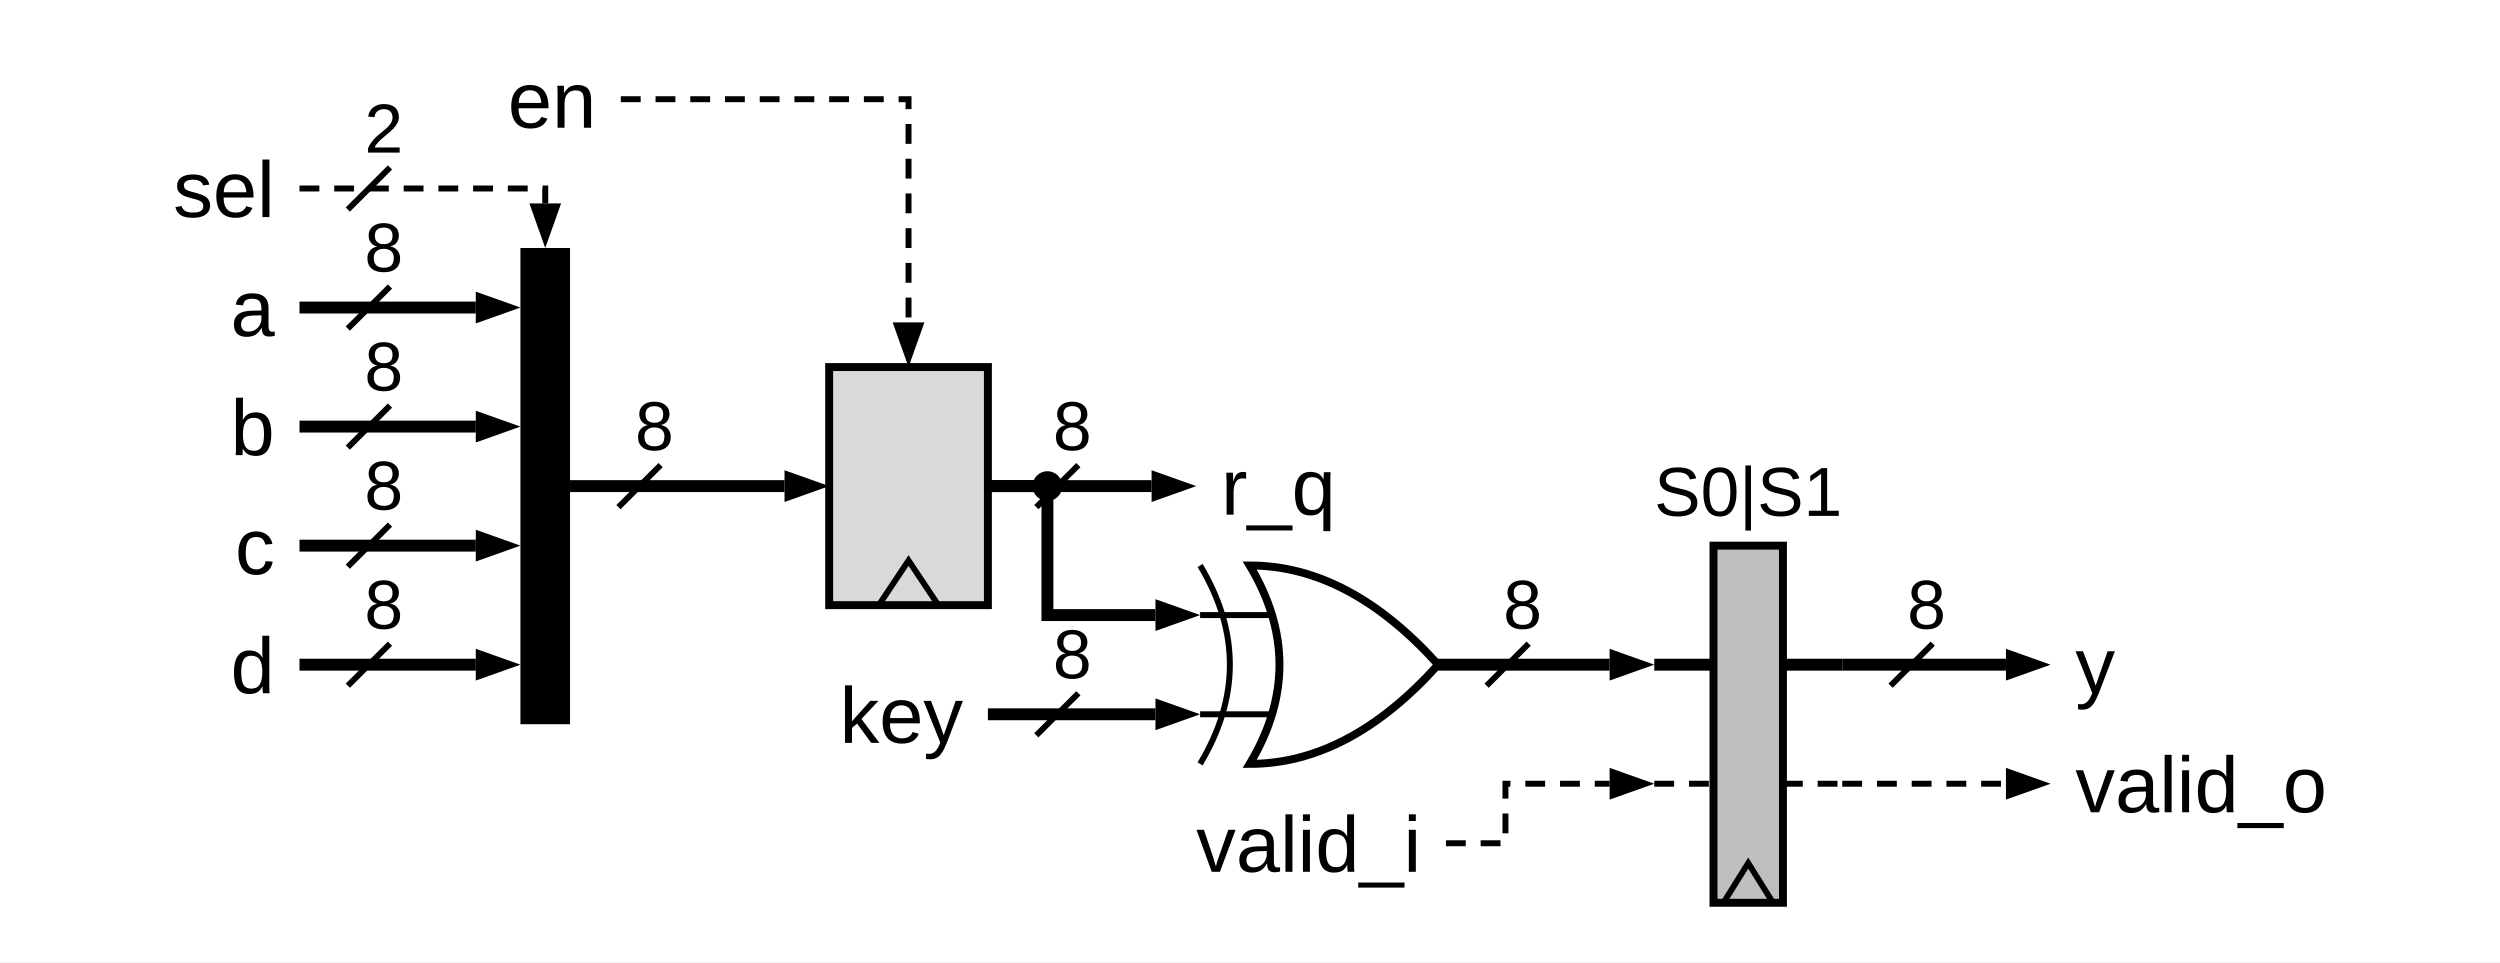
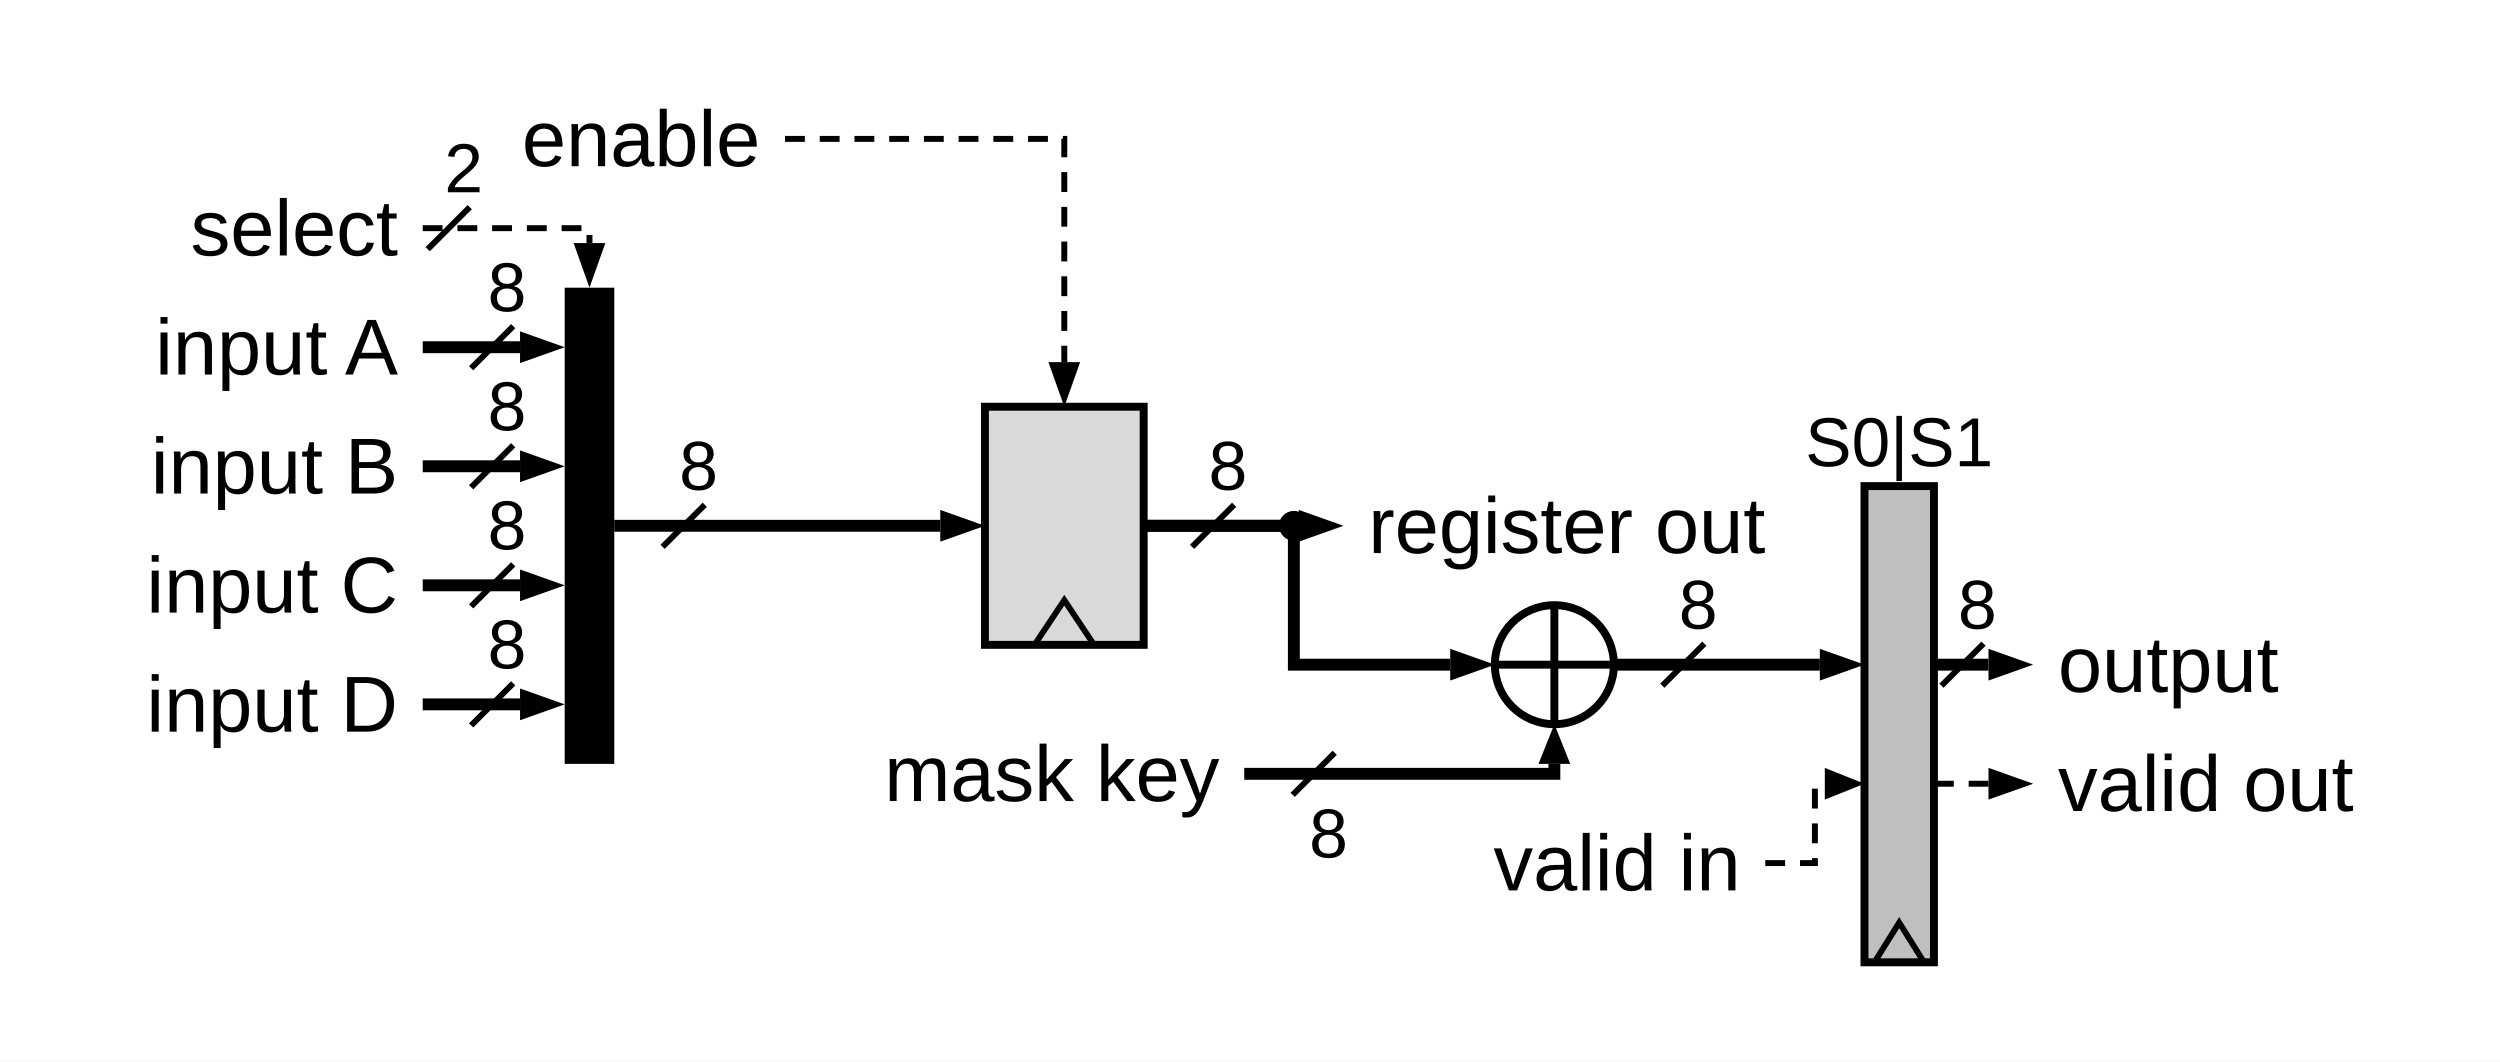
- <svg xmlns="http://www.w3.org/2000/svg" id="fig-theme-sample-1col" width="252pt" height="97pt" viewBox="0 0 252 97">
+ <svg xmlns="http://www.w3.org/2000/svg" id="fig-theme-sample-1col" width="252pt" height="107pt" viewBox="0 0 252 107">
  <g id="frame">
-     <rect x="0" y="0" width="252" height="97" fill="#FFFFFF" stroke="none" />
+     <rect x="0" y="0" width="252" height="107" fill="#FFFFFF" stroke="none" />
  </g>
  <g id="nets">
    <g id="nets-data">
      <g id="net-n_a">
-         <path id="net-n_a-seg0" d="M30.19 31 L47.96 31" fill="none" stroke="#000000" stroke-width="1.2" stroke-linecap="butt" stroke-linejoin="miter" />
-         <path id="net-n_a-arrow0" d="M52.46 31 L47.96 32.6 L47.96 29.4 Z" fill="#000000" stroke="none" />
-         <path id="net-n_a-slash" d="M35.06 33.12 L39.31 28.88" fill="none" stroke="#000000" stroke-width="0.6" />
-         <text id="net-n_a-width" x="36.74" y="27.38" font-family="Arial, Helvetica, sans-serif" font-size="7" fill="#000000">8</text>
+         <path id="net-n_a-seg0" d="M42.61 35 L52.42 35" fill="none" stroke="#000000" stroke-width="1.2" stroke-linecap="butt" stroke-linejoin="miter" />
+         <path id="net-n_a-arrow0" d="M52.42 36.6 L56.92 35 L52.42 33.4 Z" fill="#000000" stroke="none" />
+         <path id="net-n_a-slash" d="M47.49 37.12 L51.73 32.88" fill="none" stroke="#000000" stroke-width="0.6" />
+         <text id="net-n_a-width" x="49.16" y="31.38" font-family="Arial, Arial, Helvetica, Arimo, sans-serif" font-size="7" fill="#000000">8</text>
      </g>
      <g id="net-n_b">
-         <path id="net-n_b-seg0" d="M30.19 43 L47.96 43" fill="none" stroke="#000000" stroke-width="1.2" stroke-linecap="butt" stroke-linejoin="miter" />
-         <path id="net-n_b-arrow0" d="M52.46 43 L47.96 44.6 L47.96 41.4 Z" fill="#000000" stroke="none" />
-         <path id="net-n_b-slash" d="M35.06 45.12 L39.31 40.88" fill="none" stroke="#000000" stroke-width="0.6" />
-         <text id="net-n_b-width" x="36.74" y="39.38" font-family="Arial, Helvetica, sans-serif" font-size="7" fill="#000000">8</text>
+         <path id="net-n_b-seg0" d="M42.61 47 L52.42 47" fill="none" stroke="#000000" stroke-width="1.2" stroke-linecap="butt" stroke-linejoin="miter" />
+         <path id="net-n_b-arrow0" d="M52.42 48.6 L56.92 47 L52.42 45.4 Z" fill="#000000" stroke="none" />
+         <path id="net-n_b-slash" d="M47.49 49.12 L51.73 44.88" fill="none" stroke="#000000" stroke-width="0.6" />
+         <text id="net-n_b-width" x="49.16" y="43.38" font-family="Arial, Arial, Helvetica, Arimo, sans-serif" font-size="7" fill="#000000">8</text>
      </g>
      <g id="net-n_c">
-         <path id="net-n_c-seg0" d="M30.19 55 L47.96 55" fill="none" stroke="#000000" stroke-width="1.2" stroke-linecap="butt" stroke-linejoin="miter" />
-         <path id="net-n_c-arrow0" d="M52.46 55 L47.96 56.6 L47.96 53.4 Z" fill="#000000" stroke="none" />
-         <path id="net-n_c-slash" d="M35.06 57.12 L39.31 52.88" fill="none" stroke="#000000" stroke-width="0.6" />
-         <text id="net-n_c-width" x="36.74" y="51.38" font-family="Arial, Helvetica, sans-serif" font-size="7" fill="#000000">8</text>
+         <path id="net-n_c-seg0" d="M42.61 59 L52.42 59" fill="none" stroke="#000000" stroke-width="1.2" stroke-linecap="butt" stroke-linejoin="miter" />
+         <path id="net-n_c-arrow0" d="M52.42 60.6 L56.92 59 L52.42 57.4 Z" fill="#000000" stroke="none" />
+         <path id="net-n_c-slash" d="M47.49 61.12 L51.73 56.88" fill="none" stroke="#000000" stroke-width="0.6" />
+         <text id="net-n_c-width" x="49.16" y="55.38" font-family="Arial, Arial, Helvetica, Arimo, sans-serif" font-size="7" fill="#000000">8</text>
      </g>
      <g id="net-n_d">
-         <path id="net-n_d-seg0" d="M30.19 67 L47.96 67" fill="none" stroke="#000000" stroke-width="1.2" stroke-linecap="butt" stroke-linejoin="miter" />
-         <path id="net-n_d-arrow0" d="M52.46 67 L47.96 68.6 L47.96 65.4 Z" fill="#000000" stroke="none" />
-         <path id="net-n_d-slash" d="M35.06 69.12 L39.31 64.88" fill="none" stroke="#000000" stroke-width="0.6" />
-         <text id="net-n_d-width" x="36.74" y="63.38" font-family="Arial, Helvetica, sans-serif" font-size="7" fill="#000000">8</text>
+         <path id="net-n_d-seg0" d="M42.61 71 L52.42 71" fill="none" stroke="#000000" stroke-width="1.2" stroke-linecap="butt" stroke-linejoin="miter" />
+         <path id="net-n_d-arrow0" d="M52.42 72.6 L56.92 71 L52.42 69.4 Z" fill="#000000" stroke="none" />
+         <path id="net-n_d-slash" d="M47.49 73.12 L51.73 68.88" fill="none" stroke="#000000" stroke-width="0.6" />
+         <text id="net-n_d-width" x="49.16" y="67.38" font-family="Arial, Arial, Helvetica, Arimo, sans-serif" font-size="7" fill="#000000">8</text>
      </g>
      <g id="net-n_m">
-         <path id="net-n_m-seg0" d="M57.46 49 L79.08 49" fill="none" stroke="#000000" stroke-width="1.2" stroke-linecap="butt" stroke-linejoin="miter" />
-         <path id="net-n_m-arrow0" d="M83.58 49 L79.08 50.6 L79.08 47.4 Z" fill="#000000" stroke="none" />
-         <path id="net-n_m-slash" d="M62.34 51.12 L66.59 46.88" fill="none" stroke="#000000" stroke-width="0.6" />
-         <text id="net-n_m-width" x="64.02" y="45.38" font-family="Arial, Helvetica, sans-serif" font-size="7" fill="#000000">8</text>
+         <path id="net-n_m-seg0" d="M61.92 53 L94.78 53" fill="none" stroke="#000000" stroke-width="1.2" stroke-linecap="butt" stroke-linejoin="miter" />
+         <path id="net-n_m-arrow0" d="M94.78 54.6 L99.28 53 L94.78 51.4 Z" fill="#000000" stroke="none" />
+         <path id="net-n_m-slash" d="M66.79 55.12 L71.04 50.88" fill="none" stroke="#000000" stroke-width="0.6" />
+         <text id="net-n_m-width" x="68.47" y="49.38" font-family="Arial, Arial, Helvetica, Arimo, sans-serif" font-size="7" fill="#000000">8</text>
      </g>
      <g id="net-n_r">
-         <path id="net-n_r-seg0" d="M99.58 49 L105.58 49 L105.58 62 L116.47 62" fill="none" stroke="#000000" stroke-width="1.2" stroke-linecap="butt" stroke-linejoin="miter" />
-         <path id="net-n_r-seg1" d="M99.58 49 L116.08 49" fill="none" stroke="#000000" stroke-width="1.2" stroke-linecap="butt" stroke-linejoin="miter" />
-         <path id="net-n_r-arrow0" d="M120.97 62 L116.47 63.6 L116.47 60.4 Z" fill="#000000" stroke="none" />
-         <path id="net-n_r-arrow1" d="M120.58 49 L116.08 50.6 L116.08 47.4 Z" fill="#000000" stroke="none" />
-         <circle id="net-n_r-dot0" cx="105.58" cy="49" r="1.5" fill="#000000" stroke="none" />
-         <path id="net-n_r-slash" d="M104.46 51.12 L108.7 46.88" fill="none" stroke="#000000" stroke-width="0.6" />
-         <text id="net-n_r-width" x="106.14" y="45.38" font-family="Arial, Helvetica, sans-serif" font-size="7" fill="#000000">8</text>
+         <path id="net-n_r-seg0" d="M115.28 53 L130.42 53 L130.42 67 L146.18 67" fill="none" stroke="#000000" stroke-width="1.2" stroke-linecap="butt" stroke-linejoin="miter" />
+         <path id="net-n_r-seg1" d="M115.28 53 L130.92 53" fill="none" stroke="#000000" stroke-width="1.2" stroke-linecap="butt" stroke-linejoin="miter" />
+         <path id="net-n_r-arrow0" d="M146.18 68.6 L150.68 67 L146.18 65.4 Z" fill="#000000" stroke="none" />
+         <path id="net-n_r-arrow1" d="M130.92 54.6 L135.42 53 L130.92 51.4 Z" fill="#000000" stroke="none" />
+         <circle id="net-n_r-dot0" cx="130.42" cy="53" r="1.5" fill="#000000" stroke="none" />
+         <path id="net-n_r-slash" d="M120.16 55.12 L124.4 50.88" fill="none" stroke="#000000" stroke-width="0.6" />
+         <text id="net-n_r-width" x="121.83" y="49.38" font-family="Arial, Arial, Helvetica, Arimo, sans-serif" font-size="7" fill="#000000">8</text>
      </g>
      <g id="net-n_key">
-         <path id="net-n_key-seg0" d="M99.58 72 L116.47 72" fill="none" stroke="#000000" stroke-width="1.2" stroke-linecap="butt" stroke-linejoin="miter" />
-         <path id="net-n_key-arrow0" d="M120.97 72 L116.47 73.6 L116.47 70.4 Z" fill="#000000" stroke="none" />
-         <path id="net-n_key-slash" d="M104.46 74.12 L108.7 69.88" fill="none" stroke="#000000" stroke-width="0.6" />
-         <text id="net-n_key-width" x="106.14" y="68.38" font-family="Arial, Helvetica, sans-serif" font-size="7" fill="#000000">8</text>
+         <path id="net-n_key-seg0" d="M125.42 78 L156.68 78 L156.68 77" fill="none" stroke="#000000" stroke-width="1.2" stroke-linecap="butt" stroke-linejoin="miter" />
+         <path id="net-n_key-arrow0" d="M158.28 77 L156.68 73 L155.08 77 Z" fill="#000000" stroke="none" />
+         <path id="net-n_key-slash" d="M130.3 80.12 L134.54 75.88" fill="none" stroke="#000000" stroke-width="0.6" />
+         <text id="net-n_key-width" x="131.97" y="86.44" font-family="Arial, Arial, Helvetica, Arimo, sans-serif" font-size="7" fill="#000000">8</text>
      </g>
      <g id="net-n_x">
-         <path id="net-n_x-seg0" d="M144.97 67 L162.25 67" fill="none" stroke="#000000" stroke-width="1.2" stroke-linecap="butt" stroke-linejoin="miter" />
-         <path id="net-n_x-arrow0" d="M166.75 67 L162.25 68.6 L162.25 65.4 Z" fill="#000000" stroke="none" />
-         <path id="net-n_x-slash" d="M149.85 69.12 L154.09 64.88" fill="none" stroke="#000000" stroke-width="0.6" />
-         <text id="net-n_x-width" x="151.53" y="63.38" font-family="Arial, Helvetica, sans-serif" font-size="7" fill="#000000">8</text>
+         <path id="net-n_x-seg0" d="M162.68 67 L183.44 67" fill="none" stroke="#000000" stroke-width="1.2" stroke-linecap="butt" stroke-linejoin="miter" />
+         <path id="net-n_x-arrow0" d="M183.44 68.6 L187.94 67 L183.44 65.4 Z" fill="#000000" stroke="none" />
+         <path id="net-n_x-slash" d="M167.56 69.12 L171.8 64.88" fill="none" stroke="#000000" stroke-width="0.6" />
+         <text id="net-n_x-width" x="169.23" y="63.38" font-family="Arial, Arial, Helvetica, Arimo, sans-serif" font-size="7" fill="#000000">8</text>
      </g>
      <g id="net-n_y">
-         <path id="net-n_y-seg0" d="M185.7 67 L202.2 67" fill="none" stroke="#000000" stroke-width="1.2" stroke-linecap="butt" stroke-linejoin="miter" />
-         <path id="net-n_y-arrow0" d="M206.7 67 L202.2 68.6 L202.2 65.4 Z" fill="#000000" stroke="none" />
-         <path id="net-n_y-slash" d="M190.57 69.12 L194.82 64.88" fill="none" stroke="#000000" stroke-width="0.6" />
-         <text id="net-n_y-width" x="192.25" y="63.38" font-family="Arial, Helvetica, sans-serif" font-size="7" fill="#000000">8</text>
+         <path id="net-n_y-seg0" d="M194.94 67 L200.44 67" fill="none" stroke="#000000" stroke-width="1.2" stroke-linecap="butt" stroke-linejoin="miter" />
+         <path id="net-n_y-arrow0" d="M200.44 68.6 L204.94 67 L200.44 65.4 Z" fill="#000000" stroke="none" />
+         <path id="net-n_y-slash" d="M195.7 69.12 L199.94 64.88" fill="none" stroke="#000000" stroke-width="0.6" />
+         <text id="net-n_y-width" x="197.37" y="63.38" font-family="Arial, Arial, Helvetica, Arimo, sans-serif" font-size="7" fill="#000000">8</text>
      </g>
    </g>
    <g id="nets-control">
      <g id="net-n_sel">
-         <path id="net-n_sel-seg0" d="M30.19 19 L54.96 19 L54.96 20.5" fill="none" stroke="#000000" stroke-width="0.6" stroke-linecap="butt" stroke-linejoin="miter" stroke-dasharray="2 1.5" />
-         <path id="net-n_sel-arrow0" d="M54.96 25 L53.36 20.5 L56.56 20.5 Z" fill="#000000" stroke="none" />
-         <path id="net-n_sel-slash" d="M35.06 21.12 L39.31 16.88" fill="none" stroke="#000000" stroke-width="0.6" />
-         <text id="net-n_sel-width" x="36.74" y="15.38" font-family="Arial, Helvetica, sans-serif" font-size="7" fill="#000000">2</text>
+         <path id="net-n_sel-seg0" d="M42.61 23 L59.42 23 L59.42 24.5" fill="none" stroke="#000000" stroke-width="0.6" stroke-linecap="butt" stroke-linejoin="miter" stroke-dasharray="2 1.5" />
+         <path id="net-n_sel-arrow0" d="M57.82 24.5 L59.42 29 L61.02 24.5 Z" fill="#000000" stroke="none" />
+         <path id="net-n_sel-slash" d="M43.11 25.12 L47.35 20.88" fill="none" stroke="#000000" stroke-width="0.6" />
+         <text id="net-n_sel-width" x="44.79" y="19.38" font-family="Arial, Arial, Helvetica, Arimo, sans-serif" font-size="7" fill="#000000">2</text>
      </g>
      <g id="net-n_en">
-         <path id="net-n_en-seg0" d="M62.58 10 L91.58 10 L91.58 32.5" fill="none" stroke="#000000" stroke-width="0.6" stroke-linecap="butt" stroke-linejoin="miter" stroke-dasharray="2 1.5" />
-         <path id="net-n_en-arrow0" d="M91.58 37 L89.98 32.5 L93.18 32.5 Z" fill="#000000" stroke="none" />
+         <path id="net-n_en-seg0" d="M79.13 14 L107.28 14 L107.28 36.5" fill="none" stroke="#000000" stroke-width="0.6" stroke-linecap="butt" stroke-linejoin="miter" stroke-dasharray="2 1.5" />
+         <path id="net-n_en-arrow0" d="M105.68 36.5 L107.28 41 L108.88 36.5 Z" fill="#000000" stroke="none" />
      </g>
      <g id="net-n_vi">
-         <path id="net-n_vi-seg0" d="M145.75 85 L151.75 85 L151.75 79 L162.25 79" fill="none" stroke="#000000" stroke-width="0.6" stroke-linecap="butt" stroke-linejoin="miter" stroke-dasharray="2 1.5" />
-         <path id="net-n_vi-arrow0" d="M166.75 79 L162.25 80.6 L162.25 77.4 Z" fill="#000000" stroke="none" />
+         <path id="net-n_vi-seg0" d="M177.94 87 L182.94 87 L182.94 79 L183.94 79" fill="none" stroke="#000000" stroke-width="0.6" stroke-linecap="butt" stroke-linejoin="miter" stroke-dasharray="2 1.5" />
+         <path id="net-n_vi-arrow0" d="M183.94 80.6 L187.94 79 L183.94 77.4 Z" fill="#000000" stroke="none" />
      </g>
      <g id="net-n_vo">
-         <path id="net-n_vo-seg0" d="M185.7 79 L202.2 79" fill="none" stroke="#000000" stroke-width="0.6" stroke-linecap="butt" stroke-linejoin="miter" stroke-dasharray="2 1.5" />
-         <path id="net-n_vo-arrow0" d="M206.7 79 L202.2 80.6 L202.2 77.4 Z" fill="#000000" stroke="none" />
+         <path id="net-n_vo-seg0" d="M194.94 79 L200.44 79" fill="none" stroke="#000000" stroke-width="0.6" stroke-linecap="butt" stroke-linejoin="miter" stroke-dasharray="2 1.5" />
+         <path id="net-n_vo-arrow0" d="M200.44 80.6 L204.94 79 L200.44 77.4 Z" fill="#000000" stroke="none" />
      </g>
    </g>
  </g>
  <g id="datapath">
    <g id="ports">
      <g id="port-a">
-         <text x="23.24" y="33.88" font-family="Arial, Helvetica, sans-serif" font-size="8" fill="#000000">a</text>
+         <text id="port-a-label" x="15.65" y="37.75" font-family="Arial, Arial, Helvetica, Arimo, sans-serif" font-size="8" fill="#000000">input A</text>
      </g>
      <g id="port-b">
-         <text x="23.24" y="45.88" font-family="Arial, Helvetica, sans-serif" font-size="8" fill="#000000">b</text>
+         <text id="port-b-label" x="15.21" y="49.75" font-family="Arial, Arial, Helvetica, Arimo, sans-serif" font-size="8" fill="#000000">input B</text>
      </g>
      <g id="port-c">
-         <text x="23.69" y="57.88" font-family="Arial, Helvetica, sans-serif" font-size="8" fill="#000000">c</text>
+         <text id="port-c-label" x="14.76" y="61.75" font-family="Arial, Arial, Helvetica, Arimo, sans-serif" font-size="8" fill="#000000">input C</text>
      </g>
      <g id="port-d">
-         <text x="23.24" y="69.88" font-family="Arial, Helvetica, sans-serif" font-size="8" fill="#000000">d</text>
+         <text id="port-d-label" x="14.76" y="73.75" font-family="Arial, Arial, Helvetica, Arimo, sans-serif" font-size="8" fill="#000000">input D</text>
      </g>
      <g id="port-sel">
-         <text x="17.46" y="21.88" font-family="Arial, Helvetica, sans-serif" font-size="8" fill="#000000">sel</text>
+         <text id="port-sel-label" x="19.21" y="25.75" font-family="Arial, Arial, Helvetica, Arimo, sans-serif" font-size="8" fill="#000000">select</text>
      </g>
      <g id="port-en">
-         <text x="51.19" y="12.88" font-family="Arial, Helvetica, sans-serif" font-size="8" fill="#000000">en</text>
+         <text id="port-en-label" x="52.61" y="16.75" font-family="Arial, Arial, Helvetica, Arimo, sans-serif" font-size="8" fill="#000000">enable</text>
      </g>
      <g id="port-key">
-         <text x="84.63" y="74.88" font-family="Arial, Helvetica, sans-serif" font-size="8" fill="#000000">key</text>
+         <text id="port-key-label" x="89.13" y="80.75" font-family="Arial, Arial, Helvetica, Arimo, sans-serif" font-size="8" fill="#000000">mask key</text>
      </g>
      <g id="port-valid_i">
-         <text x="120.58" y="87.88" font-family="Arial, Helvetica, sans-serif" font-size="8" fill="#000000">valid_i</text>
+         <text id="port-valid_i-label" x="150.54" y="89.75" font-family="Arial, Arial, Helvetica, Arimo, sans-serif" font-size="8" fill="#000000">valid in</text>
      </g>
      <g id="port-r_q">
-         <text x="123.08" y="51.88" font-family="Arial, Helvetica, sans-serif" font-size="8" fill="#000000">r_q</text>
+         <text id="port-r_q-label" x="137.92" y="55.75" font-family="Arial, Arial, Helvetica, Arimo, sans-serif" font-size="8" fill="#000000">register out</text>
      </g>
      <g id="port-y">
-         <text x="209.2" y="69.88" font-family="Arial, Helvetica, sans-serif" font-size="8" fill="#000000">y</text>
+         <text id="port-y-label" x="207.44" y="69.75" font-family="Arial, Arial, Helvetica, Arimo, sans-serif" font-size="8" fill="#000000">output</text>
      </g>
      <g id="port-valid_o">
-         <text x="209.2" y="81.88" font-family="Arial, Helvetica, sans-serif" font-size="8" fill="#000000">valid_o</text>
+         <text id="port-valid_o-label" x="207.44" y="81.75" font-family="Arial, Arial, Helvetica, Arimo, sans-serif" font-size="8" fill="#000000">valid out</text>
      </g>
    </g>
    <g id="stage-0">
      <g id="mux-m0">
-         <rect id="mux-m0-body" x="52.46" y="25" width="5" height="48" fill="#000000" stroke="none" />
+         <rect id="mux-m0-body" x="56.92" y="29" width="5" height="48" fill="#000000" stroke="none" />
      </g>
      <g id="reg-r0">
-         <rect x="83.58" y="37" width="16" height="24" fill="#D9D9D9" stroke="#000000" stroke-width="0.8" />
-         <path d="M88.58 61 L91.58 56.5 L94.58 61" fill="none" stroke="#000000" stroke-width="0.6" stroke-linejoin="miter" />
+         <rect id="reg-r0-body" x="99.28" y="41" width="16" height="24" fill="#D9D9D9" stroke="#000000" stroke-width="0.8" />
+         <path d="M104.28 65 L107.28 60.5 L110.28 65" fill="none" stroke="#000000" stroke-width="0.6" />
      </g>
      <g id="xor-x0">
-         <path d="M120.97 57 Q126.97 67 120.97 77" fill="none" stroke="#000000" stroke-width="0.6" stroke-linejoin="miter" />
-         <path d="M125.97 57 Q135.97 57 144.97 67 Q135.97 77 125.97 77 Q131.97 67 125.97 57 Z" fill="#FFFFFF" stroke="#000000" stroke-width="0.8" stroke-linejoin="miter" />
-         <path d="M120.97 62 L128.22 62 M120.97 72 L128.22 72" fill="none" stroke="#000000" stroke-width="0.6" stroke-linejoin="miter" />
+         <circle id="xor-x0-body" cx="156.68" cy="67" r="6" fill="#FFFFFF" stroke="#000000" stroke-width="0.8" />
+         <path id="xor-x0-op" d="M150.68 67 L162.68 67 M156.68 61 L156.68 73" fill="none" stroke="#000000" stroke-width="0.8" />
      </g>
    </g>
    <g id="stage-1">
      <g id="preg-p1">
-         <path id="preg-p1-lane0-stub" d="M166.75 67 L172.72 67 M179.72 67 L185.7 67" fill="none" stroke="#000000" stroke-width="1.2" stroke-linecap="butt" stroke-linejoin="miter" />
-         <path id="preg-p1-lane1-stub" d="M166.75 79 L172.72 79 M179.72 79 L185.7 79" fill="none" stroke="#000000" stroke-width="0.6" stroke-linecap="butt" stroke-linejoin="miter" stroke-dasharray="2 1.5" />
-         <rect id="preg-p1-body" x="172.72" y="55" width="7" height="36" fill="#BFBFBF" stroke="#000000" stroke-width="0.8" />
-         <path d="M173.72 91 L176.22 87 L178.72 91" fill="none" stroke="#000000" stroke-width="0.6" />
-         <text x="166.75" y="52" font-family="Arial, Helvetica, sans-serif" font-size="7" fill="#000000">S0|S1</text>
+         <rect id="preg-p1-body" x="187.94" y="49" width="7" height="48" fill="#BFBFBF" stroke="#000000" stroke-width="0.8" />
+         <path d="M188.94 97 L191.44 93 L193.94 97" fill="none" stroke="#000000" stroke-width="0.6" />
+         <text id="preg-p1-label" x="181.97" y="47" font-family="Arial, Arial, Helvetica, Arimo, sans-serif" font-size="7" fill="#000000">S0|S1</text>
      </g>
    </g>
  </g>
</svg>
